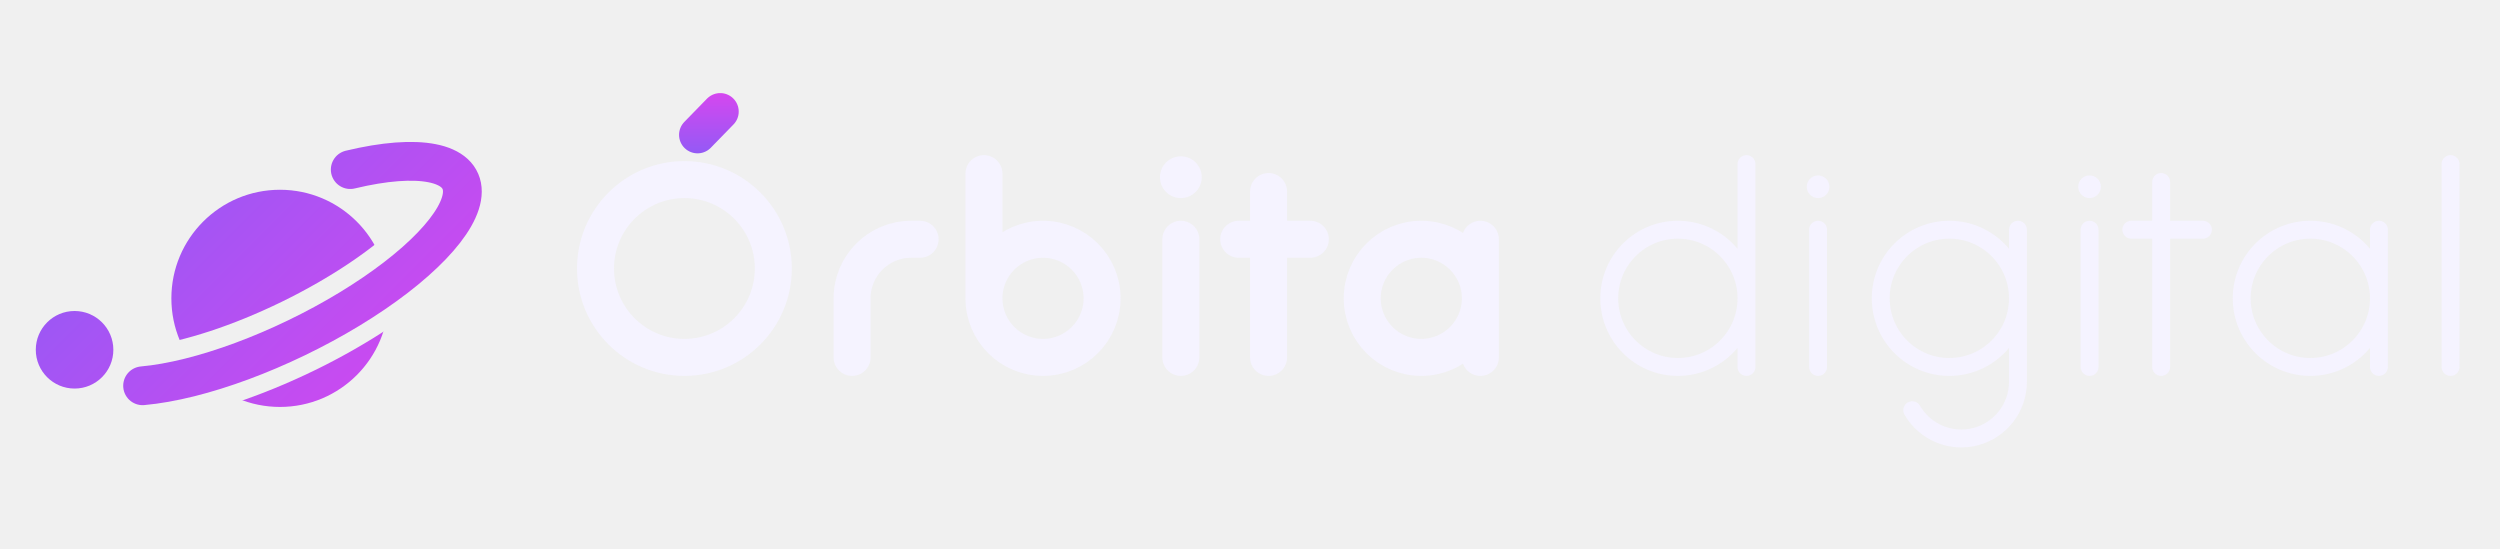
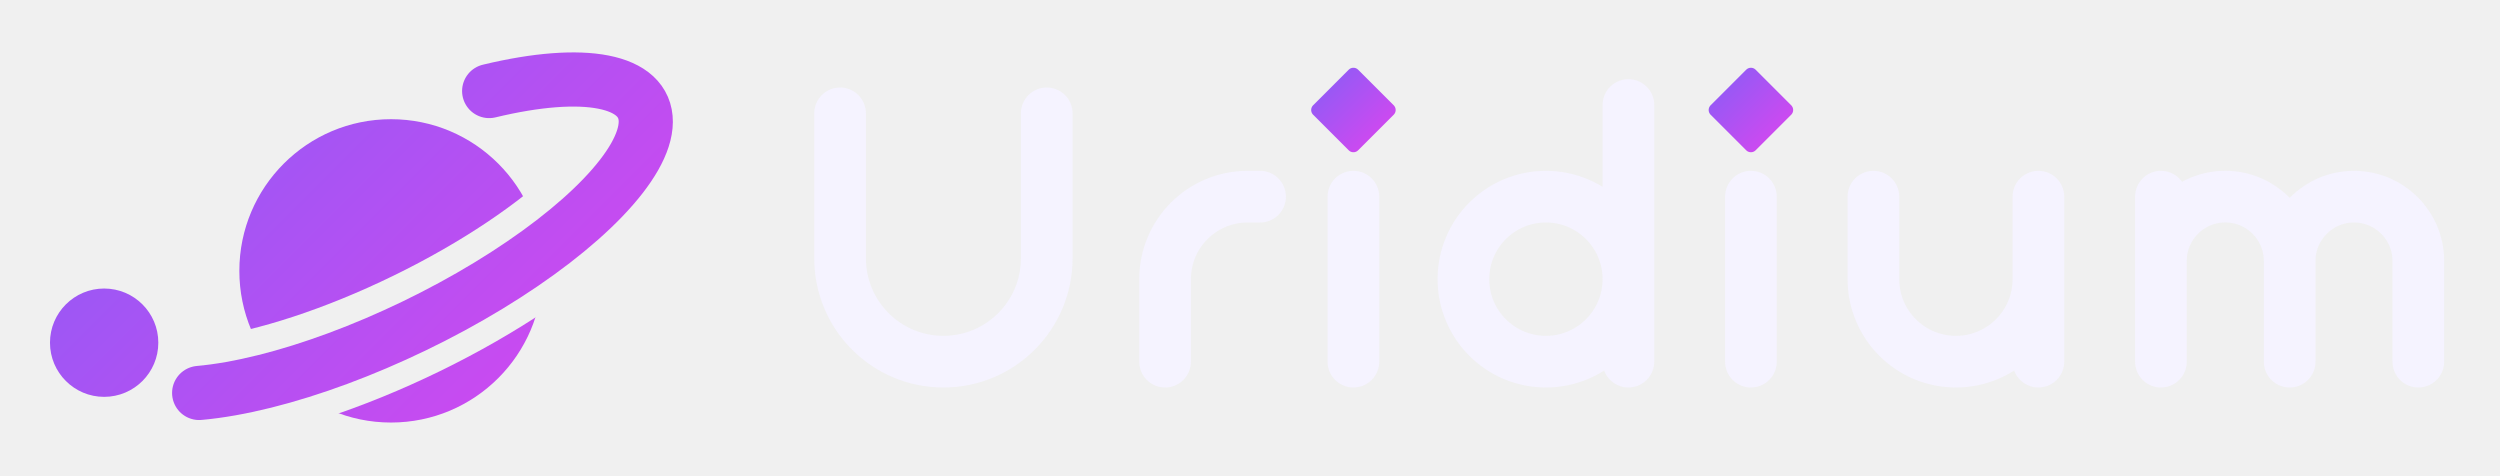
- <svg xmlns="http://www.w3.org/2000/svg" viewBox="0 0 419 92" width="838" height="184" role="img" aria-label="Órbita Digital">
+ <svg xmlns="http://www.w3.org/2000/svg" viewBox="0 0 300 57" width="600" height="114" role="img" aria-label="Uridium">
  <defs>
    <linearGradient id="orb-g" x1="11.21" y1="9.94" x2="55.21" y2="53.94" gradientUnits="userSpaceOnUse">
      <stop offset="0" stop-color="#8B5CF6" />
      <stop offset="1" stop-color="#D946EF" />
    </linearGradient>
    <mask id="orb-m" maskUnits="userSpaceOnUse" x="0" y="0" width="64" height="64">
      <rect width="64" height="64" fill="#fff" />
      <path d="M57.92 19.88A27.5 9 -26 0 1 8.49 43.99" fill="none" stroke="#000" stroke-width="9.8" />
    </mask>
-     <linearGradient id="wm-g" x1="0" y1="15" x2="0" y2="27" gradientUnits="userSpaceOnUse">
-       <stop offset="0" stop-color="#D946EF" />
-       <stop offset="1" stop-color="#8B5CF6" />
+     <linearGradient id="wm-g" x1="0" y1="0" x2="1" y2="1">
+       <stop offset="0" stop-color="#8B5CF6" />
+       <stop offset="1" stop-color="#D946EF" />
    </linearGradient>
  </defs>
-   <g transform="translate(1.76 4.4) scale(1.3)">
+   <g transform="translate(1.76 -13.1) scale(1.3)">
    <circle cx="34.74" cy="35.08" r="14" fill="url(#orb-g)" mask="url(#orb-m)" />
    <path d="M43.8 18.48A27.5 9 -26 1 1 17.03 46.35" fill="none" stroke="url(#orb-g)" stroke-width="5" stroke-linecap="round" />
    <circle cx="8.26" cy="41.71" r="5" fill="url(#orb-g)" />
  </g>
-   <g fill="none" stroke="#F5F3FF" stroke-linecap="round" stroke-linejoin="round">
-     <path d="M99.81 45a14.9 14.9 0 1 0 29.8 0a14.9 14.9 0 1 0 -29.8 0ZM142.81 59.9V50A9.9 9.9 0 0 1 152.71 40.1h1.5M164.91 29.1V50M164.91 50a9.9 9.9 0 1 0 19.8 0a9.9 9.9 0 1 0 -19.8 0ZM197.91 40.1V59.9M212.61 32.1V59.9M207.61 40.1H219.61M228.31 50a9.9 9.9 0 1 0 19.8 0a9.9 9.9 0 1 0 -19.8 0ZM248.11 40.1V59.9" stroke-width="6.2" />
-     <path d="M269.71 50a11.5 11.5 0 1 0 23 0a11.5 11.5 0 1 0 -23 0ZM292.71 27.5V61.5M304.71 38.5V61.5M315.21 50a11.5 11.5 0 1 0 23 0a11.5 11.5 0 1 0 -23 0ZM338.21 38.5V64A9.5 9.5 0 0 1 320.49 68.75M350.21 38.5V61.5M362.21 30.5V61.5M357.21 38.5H369.21M375.71 50a11.5 11.5 0 1 0 23 0a11.5 11.5 0 1 0 -23 0ZM398.71 38.5V61.5M410.71 27.5V61.5" stroke-width="3" />
+   <path d="M100.81 13.6V31A12.4 12.4 0 0 0 125.61 31V13.6M139.81 43.4V33.5A9.9 9.9 0 0 1 149.71 23.6h1.5M162.41 23.6V43.4M175.61 33.5a9.9 9.9 0 1 0 19.8 0a9.9 9.9 0 1 0 -19.8 0ZM195.41 12.6V43.4M210.11 23.6V43.4M224.81 23.6V33.5A9.9 9.9 0 0 0 244.61 33.5M244.61 23.6V43.4M259.31 23.6V43.4M259.31 31.32A7.72 7.72 0 0 1 274.76 31.32V43.4M274.76 31.32A7.72 7.72 0 0 1 290.2 31.32V43.4" fill="none" stroke="#F5F3FF" stroke-width="6.2" stroke-linecap="round" stroke-linejoin="round" />
+   <g fill="url(#wm-g)" stroke="url(#wm-g)" stroke-width="1.6" stroke-linejoin="round">
+     <path d="M162.41 8.93L166.68 13.2L162.41 17.47L158.14 13.2Z" />
+     <path d="M210.11 8.93L214.38 13.2L210.11 17.47L205.84 13.2Z" />
  </g>
-   <g fill="#F5F3FF">
-     <circle cx="197.91" cy="29.7" r="3.5" />
-     <circle cx="304.71" cy="31.3" r="1.9" />
-     <circle cx="350.21" cy="31.3" r="1.9" />
-   </g>
-   <path d="M116.91 22.6l3.8 -3.9" fill="none" stroke="url(#wm-g)" stroke-width="6.2" stroke-linecap="round" />
</svg>
